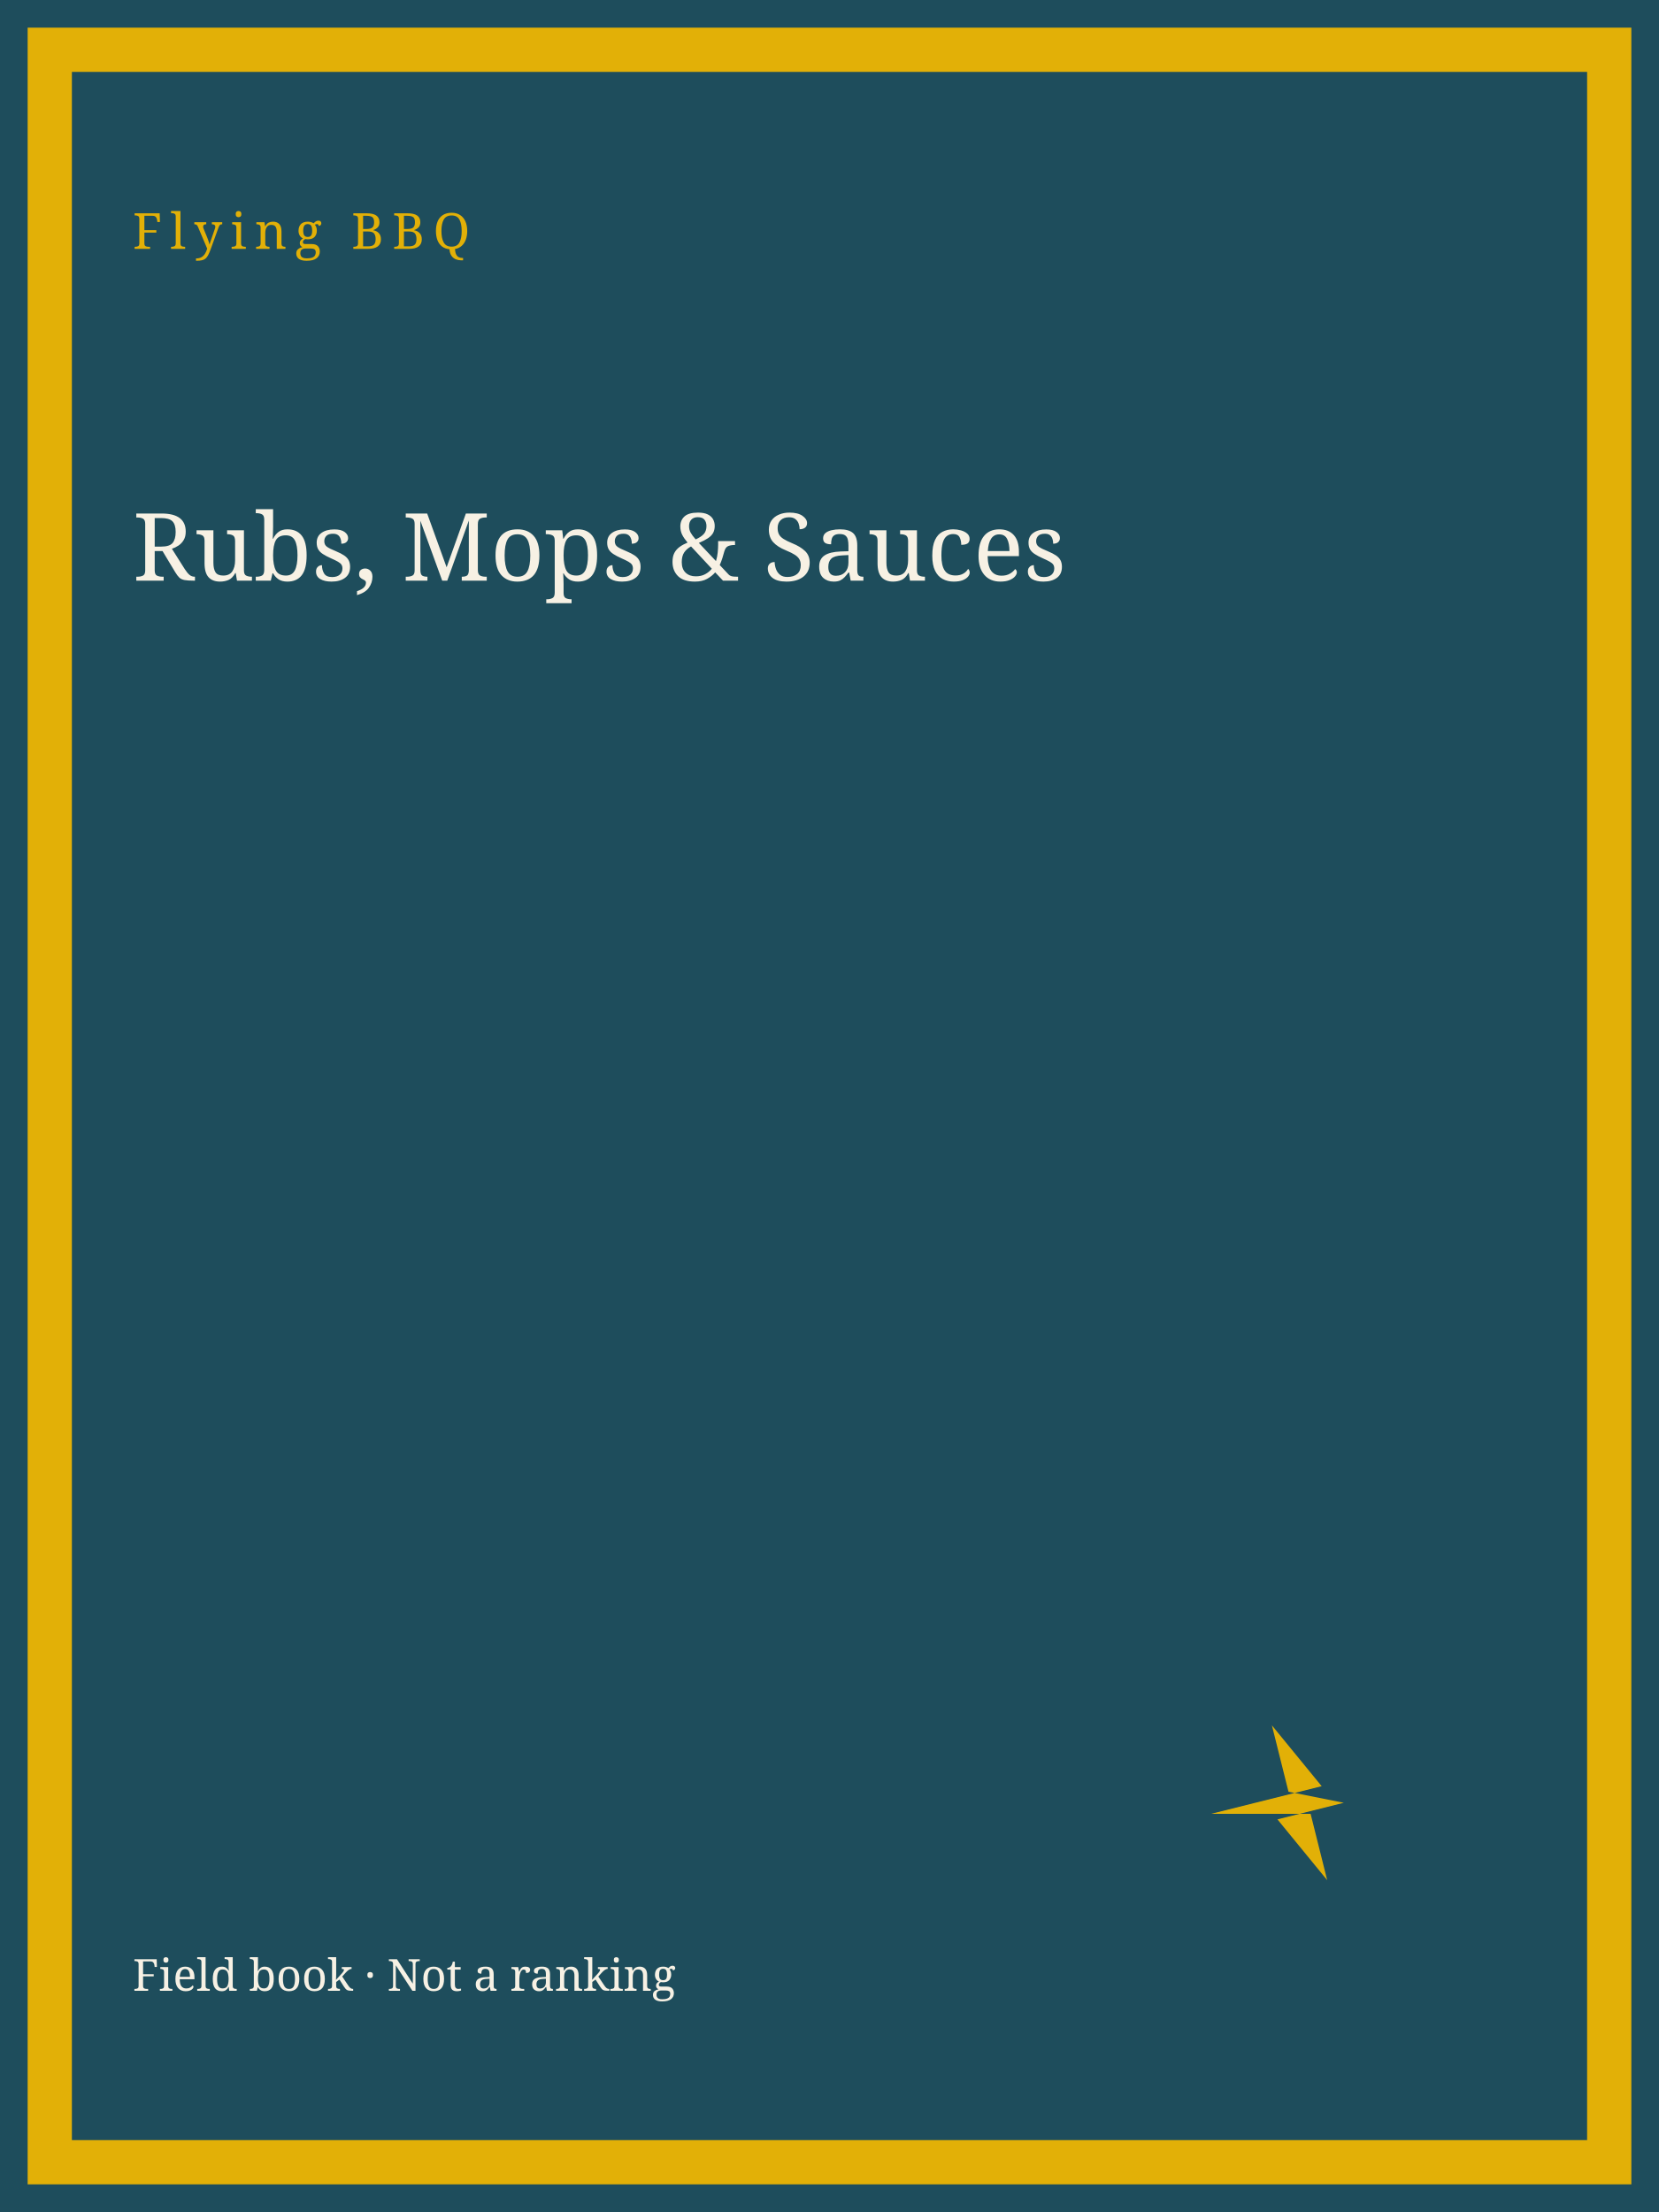
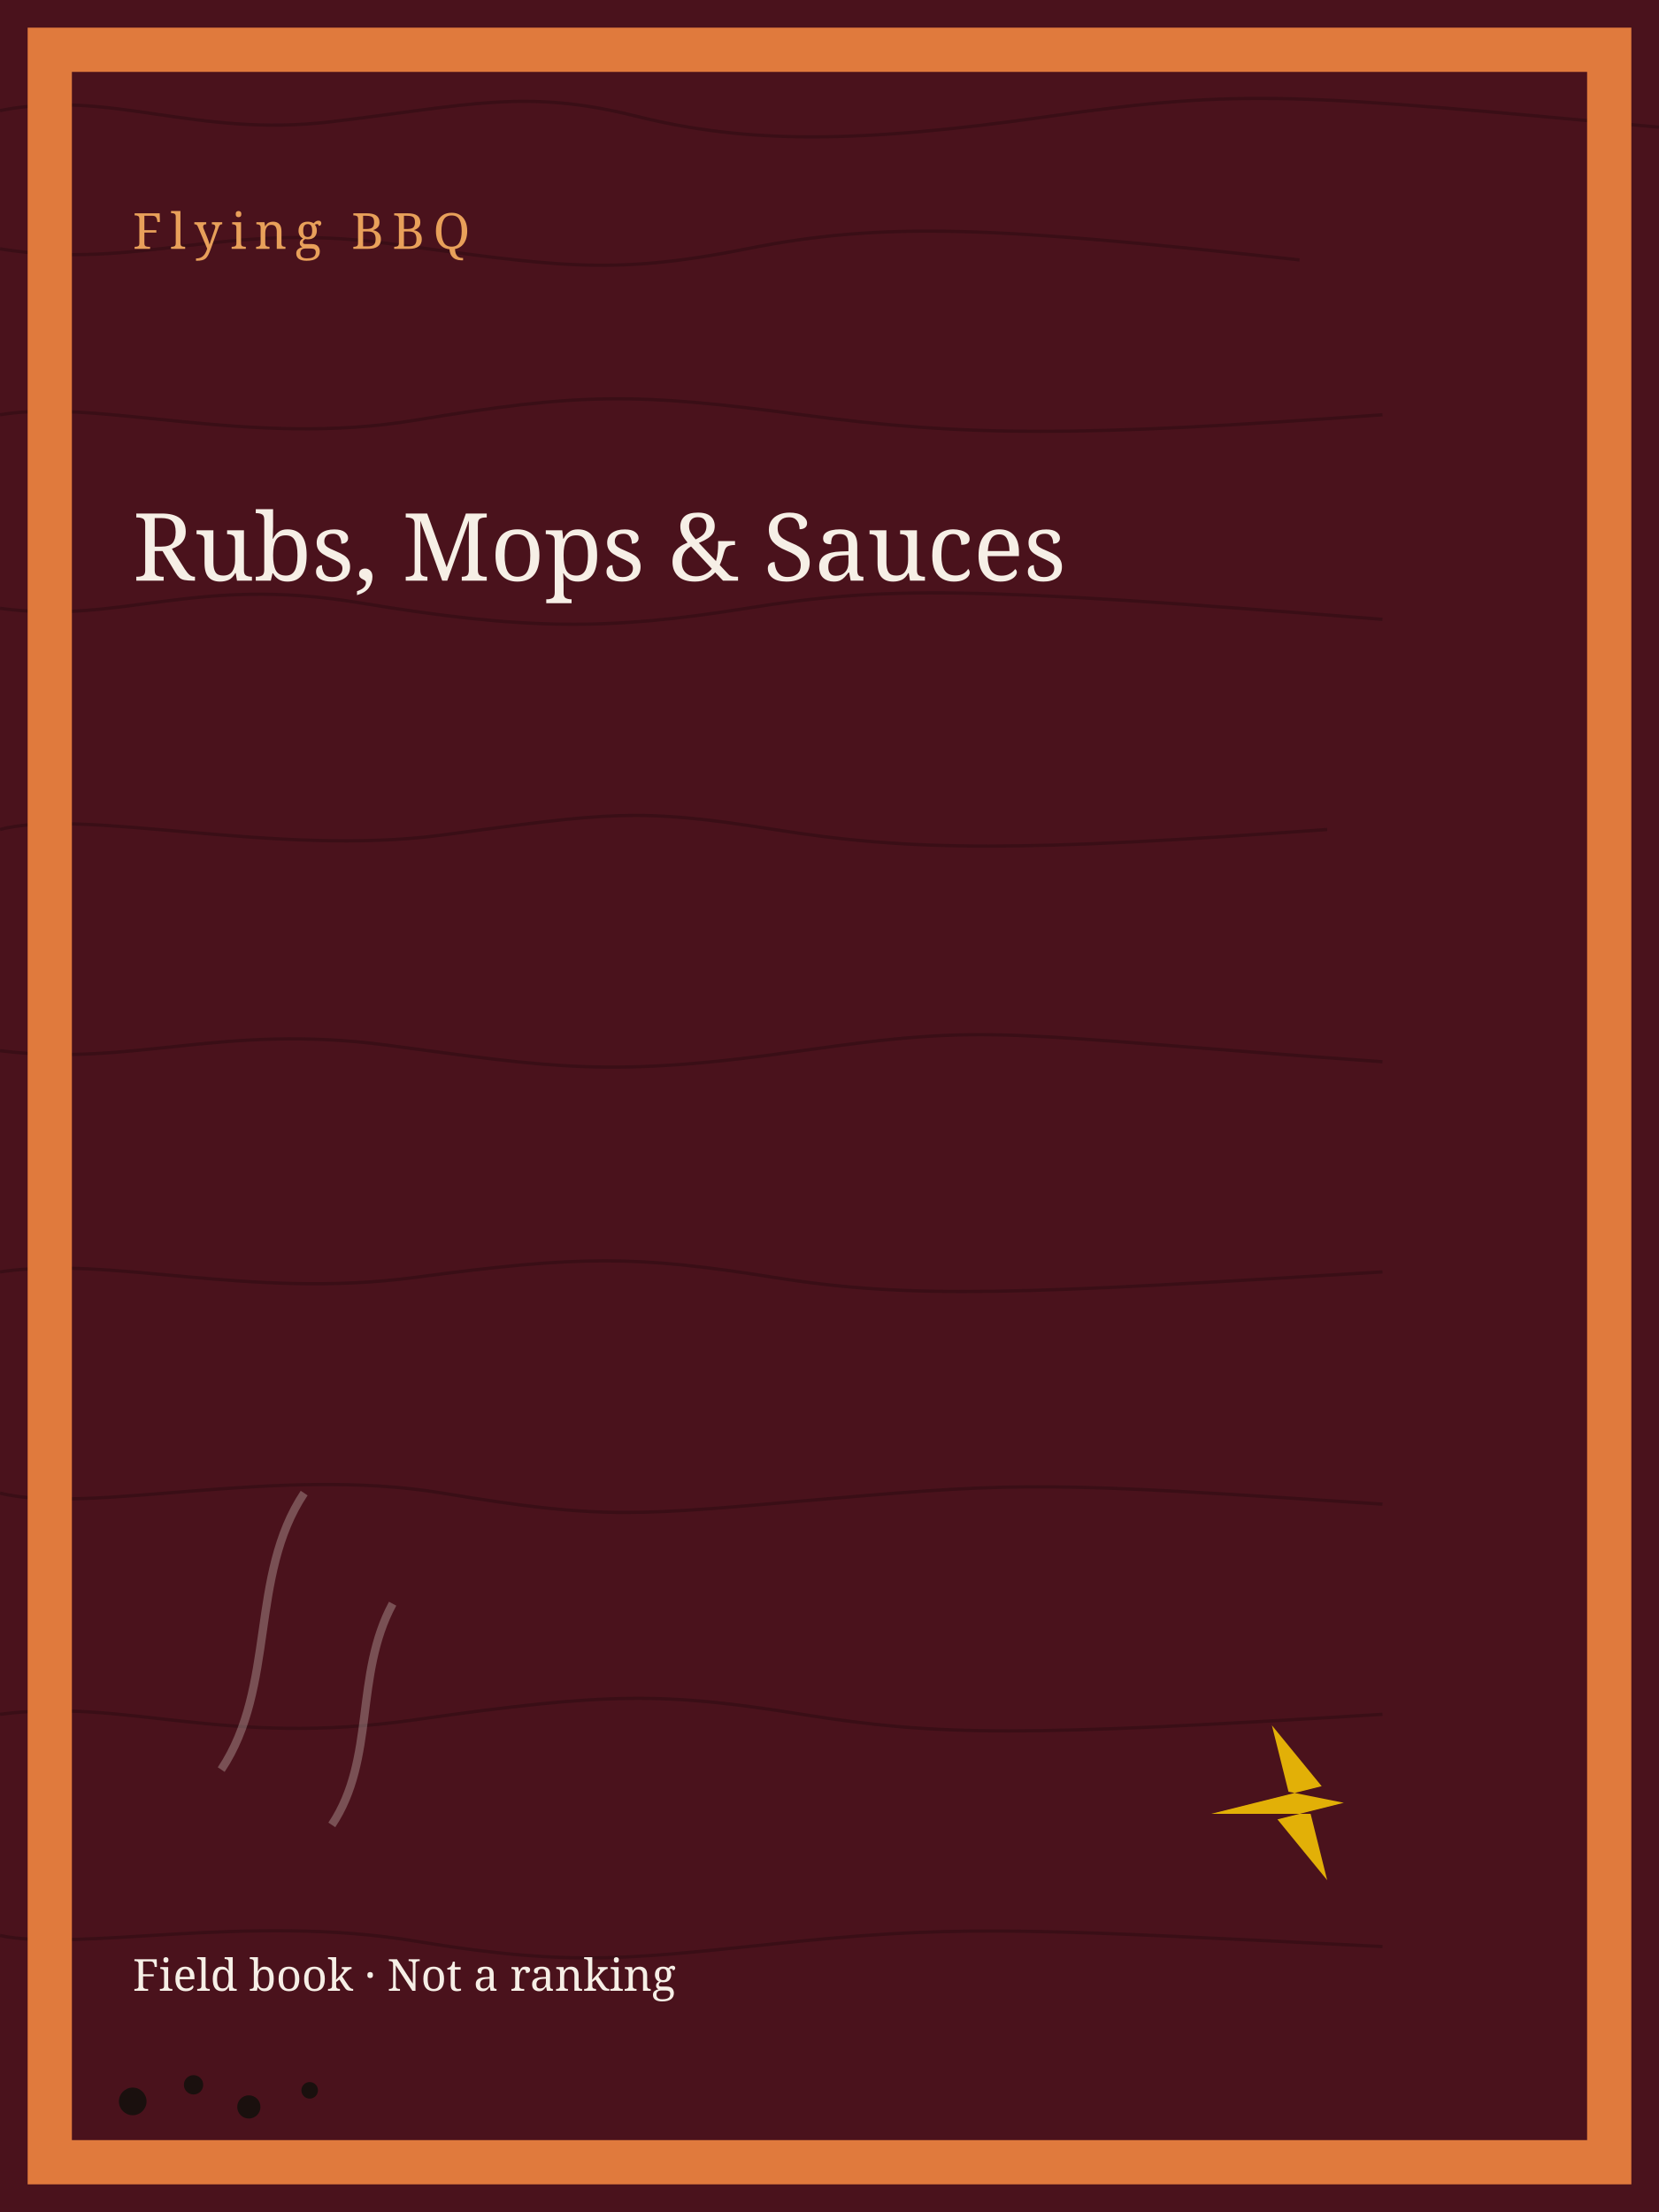
<svg xmlns="http://www.w3.org/2000/svg" viewBox="0 0 600 800">
-   <rect width="600" height="800" fill="#1e4d5c" />
-   <rect x="18" y="18" width="564" height="764" fill="none" stroke="#e2b007" stroke-width="16" />
-   <text x="48" y="90" fill="#e2b007" font-family="Georgia, serif" font-size="18" letter-spacing="3">Flying BBQ</text>
-   <text x="48" y="210" fill="#f7f1e4" font-family="Georgia, serif" font-size="34">Rubs, Mops &amp; Sauces</text>
+   <rect width="600" height="800" fill="#4a121c" />
+   <g fill="none" stroke="#2a0a10" stroke-width="1.2" opacity="0.5">
+     <path d="M0 40c40-8 70 10 120 4s70-12 110-2 80 10 150 0 90-8 220 4" />
+     <path d="M0 90c50 8 80-10 140-2s80 12 130 2 90-8 200 4" />
+     <path d="M0 150c36-6 90 12 150 2s80-10 140-2 100 8 210 0" />
+     <path d="M0 220c44 6 70-12 130-2s90 10 140 2 80-8 230 4" />
+     <path d="M0 300c30-8 100 10 160 2s70-10 120-2 90 8 200 0" />
+     <path d="M0 380c48 6 80-10 140-2s80 12 150 2 70-6 210 4" />
+     <path d="M0 460c40-6 90 10 150 2s80-8 130 0 90 6 220-2" />
+     <path d="M0 540c32 8 100-10 160 0s70 8 140 2 80-6 200 2" />
+     <path d="M0 620c46-6 80 12 150 2s90-10 140-2 80 8 210 0" />
+     <path d="M0 700c28 6 90-8 150 2s80 6 140 0 90-4 210 2" />
+   </g>
+   <g fill="#1a100e">
+     <circle cx="48" cy="760" r="5" />
+     <circle cx="70" cy="754" r="3.5" />
+     <circle cx="90" cy="762" r="4.2" />
+     <circle cx="112" cy="756" r="3" />
+   </g>
+   <g fill="none" stroke="#f6efe6" stroke-width="3" opacity="0.28">
+     <path d="M80 640c20-30 10-70 30-100" />
+     <path d="M120 660c16-24 8-54 22-80" />
+   </g>
+   <rect x="18" y="18" width="564" height="764" fill="none" stroke="#e07a3d" stroke-width="16" />
+   <text x="48" y="90" fill="#e8a05a" font-family="Georgia, serif" font-size="18" letter-spacing="3">Flying BBQ</text>
+   <text x="48" y="210" fill="#f6efe6" font-family="Georgia, serif" font-size="34">Rubs, Mops &amp; Sauces</text>
  <g transform="translate(430, 620)">
    <path d="M8 36l40-10-18-22 6 24 20 4-24 6 18 22-6-24z" fill="#e2b007" />
  </g>
-   <text x="48" y="720" fill="#f7f1e4" font-family="Georgia, serif" font-size="16">Field book · Not a ranking</text>
+   <text x="48" y="720" fill="#f6efe6" font-family="Georgia, serif" font-size="16">Field book · Not a ranking</text>
</svg>
